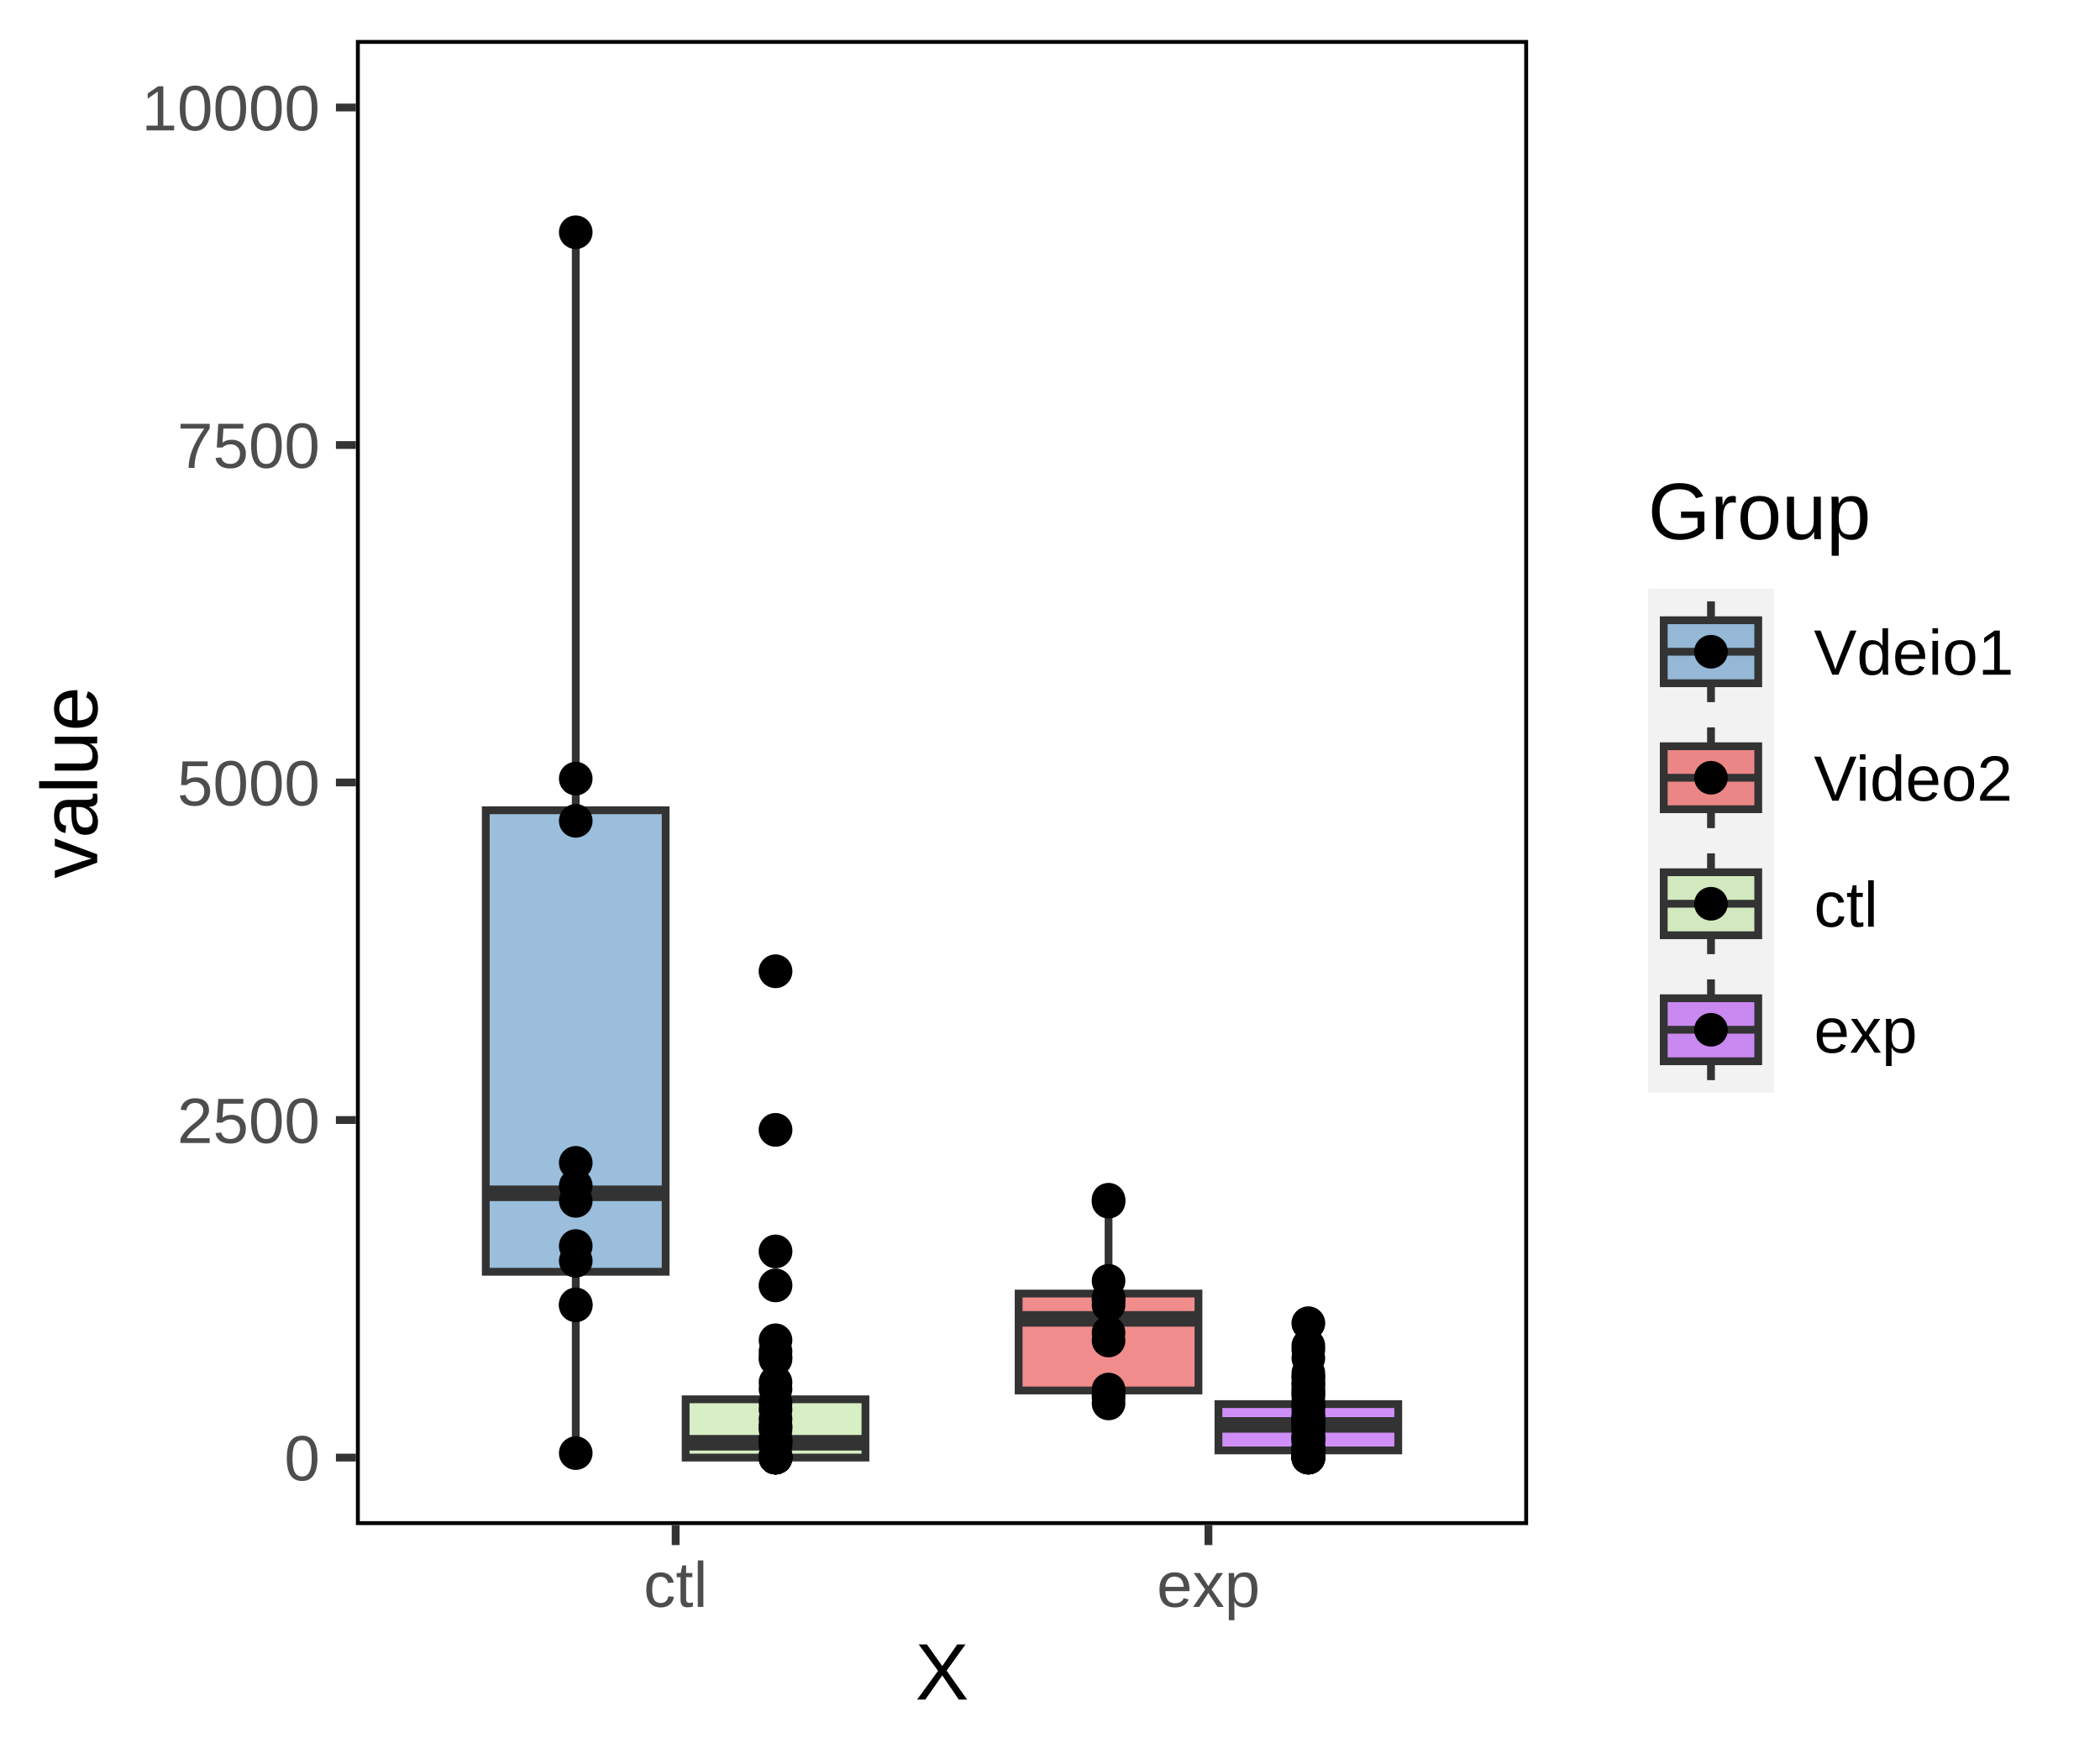
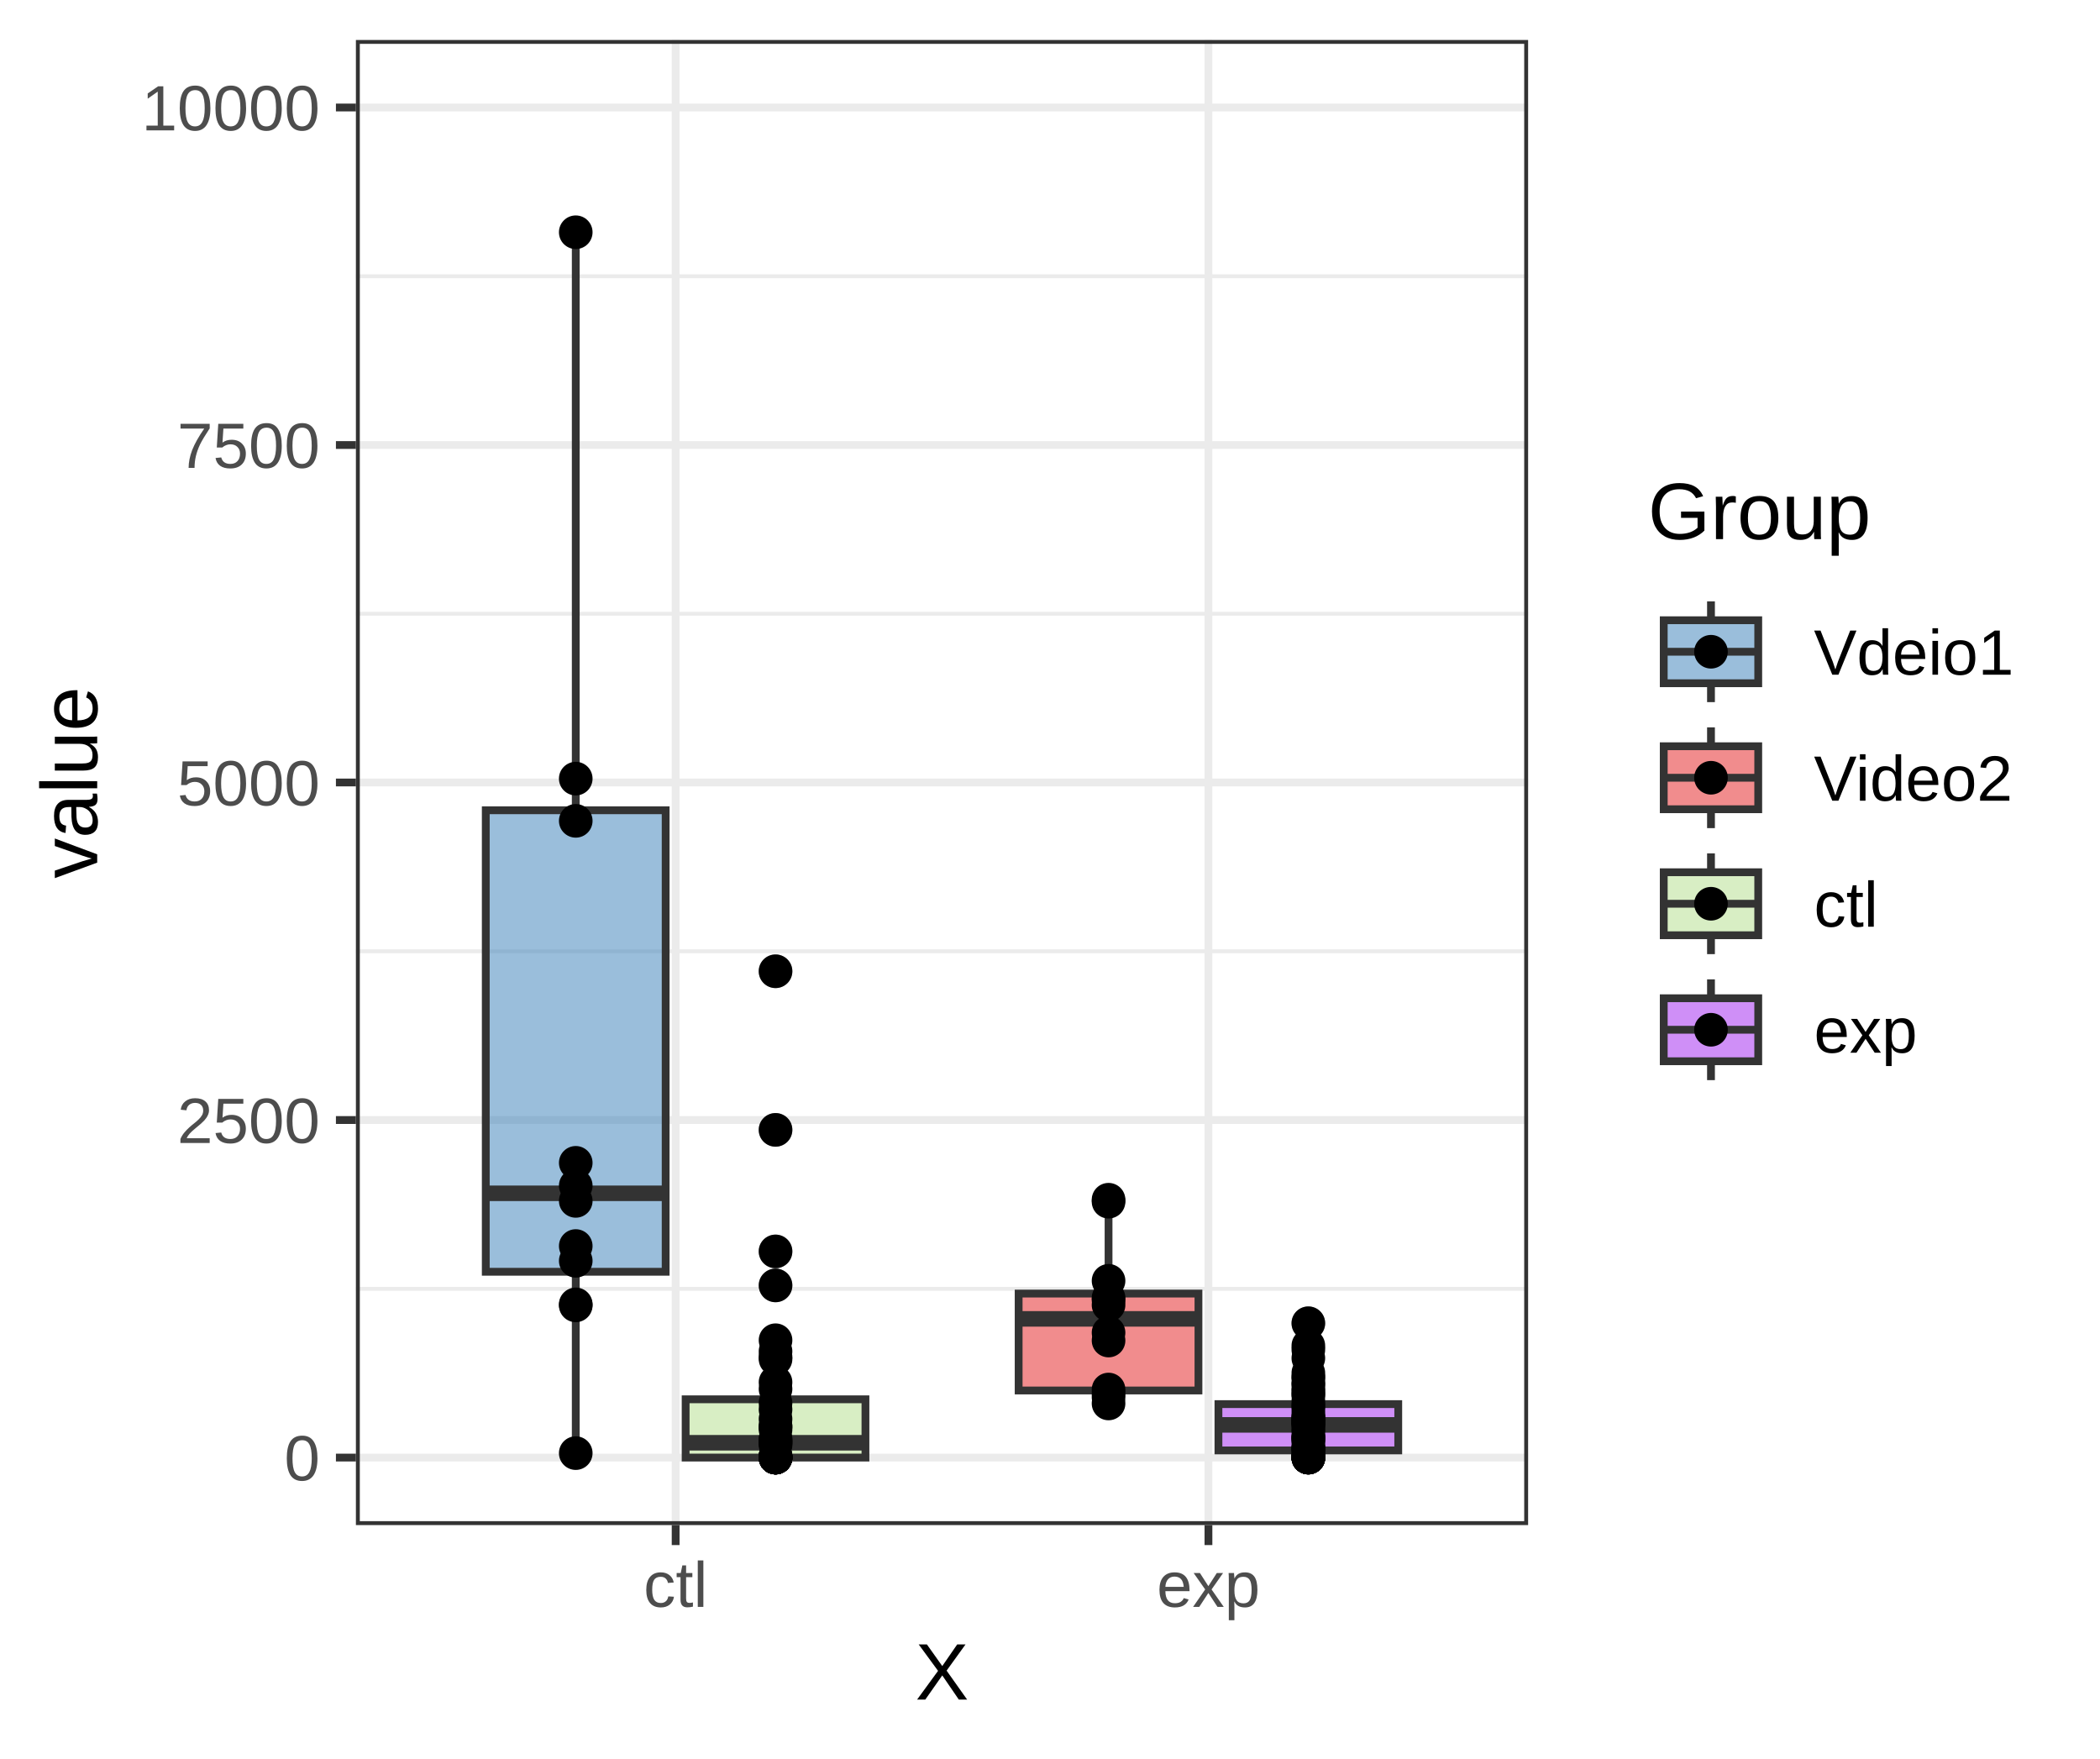
<svg xmlns="http://www.w3.org/2000/svg" class="svglite" width="288.00pt" height="241.20pt" viewBox="0 0 288.00 241.20">
  <defs>
    <style type="text/css">
    .svglite line, .svglite polyline, .svglite polygon, .svglite path, .svglite rect, .svglite circle {
      fill: none;
      stroke: #000000;
      stroke-linecap: round;
      stroke-linejoin: round;
      stroke-miterlimit: 10.00;
    }
    .svglite text {
      white-space: pre;
    }
  </style>
  </defs>
  <rect width="100%" height="100%" style="stroke: none; fill: #FFFFFF;" />
  <defs>
    <clipPath id="cpMC4wMHwyODguMDB8MC4wMHwyNDEuMjA=">
      <rect x="0.00" y="0.00" width="288.00" height="241.20" />
    </clipPath>
  </defs>
  <g clip-path="url(#cpMC4wMHwyODguMDB8MC4wMHwyNDEuMjA=)">
    <rect x="0.00" y="0.00" width="288.00" height="241.20" style="stroke-width: 1.07; stroke: #FFFFFF; fill: #FFFFFF;" />
  </g>
  <defs>
    <clipPath id="cpNDguODF8MjA5LjU4fDUuNDh8MjA5LjE1">
      <rect x="48.81" y="5.48" width="160.76" height="203.67" />
    </clipPath>
  </defs>
  <g clip-path="url(#cpNDguODF8MjA5LjU4fDUuNDh8MjA5LjE1)">
-     <polyline points="48.81,176.75 209.58,176.75 " style="stroke-width: 0.53; stroke: #FFFFFF; stroke-linecap: butt;" />
-     <polyline points="48.81,130.46 209.58,130.46 " style="stroke-width: 0.53; stroke: #FFFFFF; stroke-linecap: butt;" />
-     <polyline points="48.81,84.17 209.58,84.17 " style="stroke-width: 0.53; stroke: #FFFFFF; stroke-linecap: butt;" />
-     <polyline points="48.81,37.88 209.58,37.88 " style="stroke-width: 0.53; stroke: #FFFFFF; stroke-linecap: butt;" />
-     <polyline points="48.81,199.89 209.58,199.89 " style="stroke-width: 1.07; stroke: #FFFFFF; stroke-linecap: butt;" />
-     <polyline points="48.81,153.60 209.58,153.60 " style="stroke-width: 1.07; stroke: #FFFFFF; stroke-linecap: butt;" />
-     <polyline points="48.81,107.31 209.58,107.31 " style="stroke-width: 1.07; stroke: #FFFFFF; stroke-linecap: butt;" />
-     <polyline points="48.81,61.03 209.58,61.03 " style="stroke-width: 1.07; stroke: #FFFFFF; stroke-linecap: butt;" />
-     <polyline points="48.81,14.74 209.58,14.74 " style="stroke-width: 1.07; stroke: #FFFFFF; stroke-linecap: butt;" />
-     <polyline points="92.66,209.15 92.66,5.48 " style="stroke-width: 1.07; stroke: #FFFFFF; stroke-linecap: butt;" />
-     <polyline points="165.73,209.15 165.73,5.48 " style="stroke-width: 1.07; stroke: #FFFFFF; stroke-linecap: butt;" />
+     <rect x="48.81" y="5.48" width="160.76" height="203.67" style="stroke-width: 1.07; stroke: none; fill: #FFFFFF;" />
+     <polyline points="48.81,176.75 209.58,176.75 " style="stroke-width: 0.53; stroke: #EBEBEB; stroke-linecap: butt;" />
+     <polyline points="48.81,130.46 209.58,130.46 " style="stroke-width: 0.53; stroke: #EBEBEB; stroke-linecap: butt;" />
+     <polyline points="48.81,84.17 209.58,84.17 " style="stroke-width: 0.53; stroke: #EBEBEB; stroke-linecap: butt;" />
+     <polyline points="48.81,37.88 209.58,37.88 " style="stroke-width: 0.53; stroke: #EBEBEB; stroke-linecap: butt;" />
+     <polyline points="48.81,199.89 209.58,199.89 " style="stroke-width: 1.07; stroke: #EBEBEB; stroke-linecap: butt;" />
+     <polyline points="48.81,153.60 209.58,153.60 " style="stroke-width: 1.07; stroke: #EBEBEB; stroke-linecap: butt;" />
+     <polyline points="48.81,107.31 209.58,107.31 " style="stroke-width: 1.07; stroke: #EBEBEB; stroke-linecap: butt;" />
+     <polyline points="48.81,61.03 209.58,61.03 " style="stroke-width: 1.07; stroke: #EBEBEB; stroke-linecap: butt;" />
+     <polyline points="48.81,14.74 209.58,14.74 " style="stroke-width: 1.07; stroke: #EBEBEB; stroke-linecap: butt;" />
+     <polyline points="92.66,209.15 92.66,5.48 " style="stroke-width: 1.07; stroke: #EBEBEB; stroke-linecap: butt;" />
+     <polyline points="165.73,209.15 165.73,5.48 " style="stroke-width: 1.07; stroke: #EBEBEB; stroke-linecap: butt;" />
    <circle cx="78.96" cy="-415.34" r="1.95" style="stroke-width: 0.71; stroke: #333333; stroke-opacity: 0.50; fill: #333333; fill-opacity: 0.50;" />
    <line x1="78.96" y1="111.12" x2="78.96" y2="31.85" style="stroke-width: 1.07; stroke: #333333; stroke-linecap: butt;" />
    <line x1="78.96" y1="174.41" x2="78.96" y2="199.28" style="stroke-width: 1.07; stroke: #333333; stroke-linecap: butt;" />
    <polygon points="66.62,111.12 66.62,174.41 91.29,174.41 91.29,111.12 66.62,111.12 " style="stroke-width: 1.07; stroke: #333333; stroke-linecap: butt; stroke-linejoin: miter; fill: #377EB8; fill-opacity: 0.50;" />
    <line x1="66.62" y1="163.65" x2="91.29" y2="163.65" style="stroke-width: 2.13; stroke: #333333; stroke-linecap: butt; stroke-linejoin: miter;" />
    <circle cx="106.36" cy="176.28" r="1.95" style="stroke-width: 0.71; stroke: #333333; stroke-opacity: 0.50; fill: #333333; fill-opacity: 0.50;" />
    <circle cx="106.36" cy="171.62" r="1.95" style="stroke-width: 0.71; stroke: #333333; stroke-opacity: 0.50; fill: #333333; fill-opacity: 0.50;" />
    <circle cx="106.36" cy="133.20" r="1.95" style="stroke-width: 0.71; stroke: #333333; stroke-opacity: 0.50; fill: #333333; fill-opacity: 0.50;" />
    <circle cx="106.36" cy="154.95" r="1.95" style="stroke-width: 0.71; stroke: #333333; stroke-opacity: 0.50; fill: #333333; fill-opacity: 0.50;" />
    <line x1="106.36" y1="191.90" x2="106.36" y2="183.80" style="stroke-width: 1.07; stroke: #333333; stroke-linecap: butt;" />
    <line x1="106.36" y1="199.89" x2="106.36" y2="199.89" style="stroke-width: 1.07; stroke: #333333; stroke-linecap: butt;" />
    <polygon points="94.03,191.90 94.03,199.89 118.69,199.89 118.69,191.90 94.03,191.90 " style="stroke-width: 1.07; stroke: #333333; stroke-linecap: butt; stroke-linejoin: miter; fill: #B2DF8A; fill-opacity: 0.50;" />
    <line x1="94.03" y1="197.86" x2="118.69" y2="197.86" style="stroke-width: 2.13; stroke: #333333; stroke-linecap: butt; stroke-linejoin: miter;" />
    <line x1="152.03" y1="177.40" x2="152.03" y2="164.53" style="stroke-width: 1.07; stroke: #333333; stroke-linecap: butt;" />
    <line x1="152.03" y1="190.69" x2="152.03" y2="192.47" style="stroke-width: 1.07; stroke: #333333; stroke-linecap: butt;" />
    <polygon points="139.70,177.40 139.70,190.69 164.36,190.69 164.36,177.40 139.70,177.40 " style="stroke-width: 1.07; stroke: #333333; stroke-linecap: butt; stroke-linejoin: miter; fill: #E41A1C; fill-opacity: 0.50;" />
    <line x1="139.70" y1="180.87" x2="164.36" y2="180.87" style="stroke-width: 2.13; stroke: #333333; stroke-linecap: butt; stroke-linejoin: miter;" />
    <circle cx="179.43" cy="181.47" r="1.95" style="stroke-width: 0.71; stroke: #333333; stroke-opacity: 0.50; fill: #333333; fill-opacity: 0.50;" />
    <line x1="179.43" y1="192.56" x2="179.43" y2="184.54" style="stroke-width: 1.07; stroke: #333333; stroke-linecap: butt;" />
    <line x1="179.43" y1="198.91" x2="179.43" y2="199.89" style="stroke-width: 1.07; stroke: #333333; stroke-linecap: butt;" />
    <polygon points="167.10,192.56 167.10,198.91 191.76,198.91 191.76,192.56 167.10,192.56 " style="stroke-width: 1.07; stroke: #333333; stroke-linecap: butt; stroke-linejoin: miter; fill: #A020F0; fill-opacity: 0.50;" />
    <line x1="167.10" y1="195.41" x2="191.76" y2="195.41" style="stroke-width: 2.13; stroke: #333333; stroke-linecap: butt; stroke-linejoin: miter;" />
    <circle cx="78.96" cy="-415.34" r="1.95" style="stroke-width: 0.71; fill: #000000;" />
    <circle cx="78.96" cy="31.85" r="1.95" style="stroke-width: 0.71; fill: #000000;" />
    <circle cx="78.96" cy="106.78" r="1.95" style="stroke-width: 0.71; fill: #000000;" />
    <circle cx="78.96" cy="112.57" r="1.95" style="stroke-width: 0.71; fill: #000000;" />
    <circle cx="78.96" cy="159.47" r="1.95" style="stroke-width: 0.71; fill: #000000;" />
    <circle cx="78.96" cy="162.60" r="1.95" style="stroke-width: 0.71; fill: #000000;" />
    <circle cx="78.96" cy="164.69" r="1.95" style="stroke-width: 0.71; fill: #000000;" />
    <circle cx="78.96" cy="170.88" r="1.95" style="stroke-width: 0.71; fill: #000000;" />
    <circle cx="78.96" cy="172.91" r="1.95" style="stroke-width: 0.71; fill: #000000;" />
    <circle cx="78.96" cy="178.88" r="1.95" style="stroke-width: 0.71; fill: #000000;" />
    <circle cx="78.96" cy="179.02" r="1.95" style="stroke-width: 0.71; fill: #000000;" />
    <circle cx="78.96" cy="199.28" r="1.95" style="stroke-width: 0.71; fill: #000000;" />
    <circle cx="152.03" cy="164.53" r="1.95" style="stroke-width: 0.71; fill: #000000;" />
    <circle cx="152.03" cy="164.80" r="1.95" style="stroke-width: 0.71; fill: #000000;" />
    <circle cx="152.03" cy="175.65" r="1.95" style="stroke-width: 0.71; fill: #000000;" />
    <circle cx="152.03" cy="177.99" r="1.95" style="stroke-width: 0.71; fill: #000000;" />
    <circle cx="152.03" cy="178.28" r="1.95" style="stroke-width: 0.71; fill: #000000;" />
    <circle cx="152.03" cy="178.97" r="1.95" style="stroke-width: 0.71; fill: #000000;" />
    <circle cx="152.03" cy="182.76" r="1.95" style="stroke-width: 0.71; fill: #000000;" />
    <circle cx="152.03" cy="183.84" r="1.95" style="stroke-width: 0.71; fill: #000000;" />
    <circle cx="152.03" cy="190.56" r="1.95" style="stroke-width: 0.71; fill: #000000;" />
    <circle cx="152.03" cy="191.10" r="1.95" style="stroke-width: 0.71; fill: #000000;" />
    <circle cx="152.03" cy="191.62" r="1.95" style="stroke-width: 0.71; fill: #000000;" />
    <circle cx="152.03" cy="192.47" r="1.95" style="stroke-width: 0.71; fill: #000000;" />
    <circle cx="106.36" cy="197.78" r="1.95" style="stroke-width: 0.71; fill: #000000;" />
    <circle cx="106.36" cy="199.89" r="1.95" style="stroke-width: 0.71; fill: #000000;" />
    <circle cx="106.36" cy="199.89" r="1.95" style="stroke-width: 0.71; fill: #000000;" />
    <circle cx="106.36" cy="199.78" r="1.95" style="stroke-width: 0.71; fill: #000000;" />
    <circle cx="106.36" cy="197.45" r="1.95" style="stroke-width: 0.71; fill: #000000;" />
    <circle cx="179.43" cy="199.89" r="1.95" style="stroke-width: 0.71; fill: #000000;" />
    <circle cx="179.43" cy="197.13" r="1.95" style="stroke-width: 0.71; fill: #000000;" />
    <circle cx="179.43" cy="196.98" r="1.95" style="stroke-width: 0.71; fill: #000000;" />
    <circle cx="179.43" cy="198.87" r="1.95" style="stroke-width: 0.71; fill: #000000;" />
    <circle cx="179.43" cy="199.89" r="1.95" style="stroke-width: 0.71; fill: #000000;" />
    <circle cx="179.43" cy="199.71" r="1.95" style="stroke-width: 0.71; fill: #000000;" />
    <circle cx="179.43" cy="199.85" r="1.95" style="stroke-width: 0.71; fill: #000000;" />
    <circle cx="106.36" cy="197.32" r="1.95" style="stroke-width: 0.71; fill: #000000;" />
    <circle cx="106.36" cy="199.89" r="1.95" style="stroke-width: 0.71; fill: #000000;" />
    <circle cx="106.36" cy="199.89" r="1.95" style="stroke-width: 0.71; fill: #000000;" />
    <circle cx="106.36" cy="199.89" r="1.95" style="stroke-width: 0.71; fill: #000000;" />
    <circle cx="106.36" cy="194.60" r="1.95" style="stroke-width: 0.71; fill: #000000;" />
    <circle cx="179.43" cy="199.89" r="1.95" style="stroke-width: 0.71; fill: #000000;" />
    <circle cx="179.43" cy="195.00" r="1.95" style="stroke-width: 0.71; fill: #000000;" />
    <circle cx="179.43" cy="188.97" r="1.95" style="stroke-width: 0.71; fill: #000000;" />
    <circle cx="179.43" cy="197.52" r="1.95" style="stroke-width: 0.71; fill: #000000;" />
    <circle cx="179.43" cy="196.28" r="1.95" style="stroke-width: 0.71; fill: #000000;" />
    <circle cx="179.43" cy="199.89" r="1.95" style="stroke-width: 0.71; fill: #000000;" />
    <circle cx="179.43" cy="199.89" r="1.95" style="stroke-width: 0.71; fill: #000000;" />
    <circle cx="106.36" cy="196.04" r="1.95" style="stroke-width: 0.71; fill: #000000;" />
    <circle cx="106.36" cy="199.74" r="1.95" style="stroke-width: 0.71; fill: #000000;" />
    <circle cx="106.36" cy="199.71" r="1.95" style="stroke-width: 0.71; fill: #000000;" />
    <circle cx="106.36" cy="199.80" r="1.95" style="stroke-width: 0.71; fill: #000000;" />
    <circle cx="106.36" cy="199.89" r="1.95" style="stroke-width: 0.71; fill: #000000;" />
    <circle cx="179.43" cy="194.89" r="1.95" style="stroke-width: 0.71; fill: #000000;" />
    <circle cx="179.43" cy="199.89" r="1.95" style="stroke-width: 0.71; fill: #000000;" />
    <circle cx="179.43" cy="186.26" r="1.95" style="stroke-width: 0.71; fill: #000000;" />
    <circle cx="179.43" cy="194.71" r="1.95" style="stroke-width: 0.71; fill: #000000;" />
    <circle cx="179.43" cy="199.89" r="1.95" style="stroke-width: 0.71; fill: #000000;" />
    <circle cx="179.43" cy="192.12" r="1.95" style="stroke-width: 0.71; fill: #000000;" />
    <circle cx="179.43" cy="195.32" r="1.95" style="stroke-width: 0.71; fill: #000000;" />
    <circle cx="106.36" cy="199.89" r="1.95" style="stroke-width: 0.71; fill: #000000;" />
    <circle cx="106.36" cy="199.89" r="1.95" style="stroke-width: 0.71; fill: #000000;" />
    <circle cx="106.36" cy="176.28" r="1.95" style="stroke-width: 0.71; fill: #000000;" />
    <circle cx="106.36" cy="197.67" r="1.95" style="stroke-width: 0.71; fill: #000000;" />
    <circle cx="106.36" cy="186.08" r="1.95" style="stroke-width: 0.71; fill: #000000;" />
    <circle cx="179.43" cy="198.65" r="1.95" style="stroke-width: 0.71; fill: #000000;" />
    <circle cx="179.43" cy="193.99" r="1.95" style="stroke-width: 0.71; fill: #000000;" />
    <circle cx="179.43" cy="196.02" r="1.95" style="stroke-width: 0.71; fill: #000000;" />
    <circle cx="179.43" cy="199.00" r="1.95" style="stroke-width: 0.71; fill: #000000;" />
    <circle cx="179.43" cy="198.52" r="1.95" style="stroke-width: 0.71; fill: #000000;" />
    <circle cx="179.43" cy="197.08" r="1.95" style="stroke-width: 0.71; fill: #000000;" />
    <circle cx="179.43" cy="197.28" r="1.95" style="stroke-width: 0.71; fill: #000000;" />
    <circle cx="106.36" cy="183.80" r="1.95" style="stroke-width: 0.71; fill: #000000;" />
    <circle cx="106.36" cy="186.38" r="1.95" style="stroke-width: 0.71; fill: #000000;" />
    <circle cx="106.36" cy="197.95" r="1.95" style="stroke-width: 0.71; fill: #000000;" />
    <circle cx="106.36" cy="199.89" r="1.95" style="stroke-width: 0.71; fill: #000000;" />
    <circle cx="106.36" cy="199.89" r="1.95" style="stroke-width: 0.71; fill: #000000;" />
    <circle cx="179.43" cy="198.74" r="1.95" style="stroke-width: 0.71; fill: #000000;" />
    <circle cx="179.43" cy="197.73" r="1.95" style="stroke-width: 0.71; fill: #000000;" />
    <circle cx="179.43" cy="194.89" r="1.95" style="stroke-width: 0.71; fill: #000000;" />
    <circle cx="179.43" cy="188.28" r="1.95" style="stroke-width: 0.71; fill: #000000;" />
    <circle cx="179.43" cy="184.54" r="1.95" style="stroke-width: 0.71; fill: #000000;" />
    <circle cx="179.43" cy="195.11" r="1.95" style="stroke-width: 0.71; fill: #000000;" />
    <circle cx="179.43" cy="195.32" r="1.95" style="stroke-width: 0.71; fill: #000000;" />
    <circle cx="106.36" cy="185.32" r="1.95" style="stroke-width: 0.71; fill: #000000;" />
    <circle cx="106.36" cy="199.65" r="1.95" style="stroke-width: 0.71; fill: #000000;" />
    <circle cx="106.36" cy="199.89" r="1.95" style="stroke-width: 0.71; fill: #000000;" />
    <circle cx="106.36" cy="189.56" r="1.95" style="stroke-width: 0.71; fill: #000000;" />
    <circle cx="106.36" cy="171.62" r="1.95" style="stroke-width: 0.71; fill: #000000;" />
    <circle cx="179.43" cy="199.45" r="1.95" style="stroke-width: 0.71; fill: #000000;" />
    <circle cx="179.43" cy="191.32" r="1.95" style="stroke-width: 0.71; fill: #000000;" />
    <circle cx="179.43" cy="195.50" r="1.95" style="stroke-width: 0.71; fill: #000000;" />
    <circle cx="179.43" cy="192.71" r="1.95" style="stroke-width: 0.71; fill: #000000;" />
    <circle cx="179.43" cy="189.71" r="1.95" style="stroke-width: 0.71; fill: #000000;" />
    <circle cx="179.43" cy="188.86" r="1.95" style="stroke-width: 0.71; fill: #000000;" />
    <circle cx="179.43" cy="189.82" r="1.95" style="stroke-width: 0.71; fill: #000000;" />
    <circle cx="106.36" cy="133.20" r="1.95" style="stroke-width: 0.71; fill: #000000;" />
    <circle cx="106.36" cy="195.60" r="1.95" style="stroke-width: 0.71; fill: #000000;" />
    <circle cx="106.36" cy="198.17" r="1.95" style="stroke-width: 0.71; fill: #000000;" />
    <circle cx="106.36" cy="192.37" r="1.95" style="stroke-width: 0.71; fill: #000000;" />
    <circle cx="106.36" cy="193.30" r="1.95" style="stroke-width: 0.71; fill: #000000;" />
    <circle cx="179.43" cy="199.89" r="1.95" style="stroke-width: 0.71; fill: #000000;" />
    <circle cx="179.43" cy="199.87" r="1.95" style="stroke-width: 0.71; fill: #000000;" />
    <circle cx="179.43" cy="185.10" r="1.95" style="stroke-width: 0.71; fill: #000000;" />
    <circle cx="179.43" cy="193.34" r="1.95" style="stroke-width: 0.71; fill: #000000;" />
    <circle cx="179.43" cy="194.30" r="1.95" style="stroke-width: 0.71; fill: #000000;" />
    <circle cx="179.43" cy="191.23" r="1.95" style="stroke-width: 0.71; fill: #000000;" />
    <circle cx="179.43" cy="194.45" r="1.95" style="stroke-width: 0.71; fill: #000000;" />
    <circle cx="106.36" cy="154.95" r="1.95" style="stroke-width: 0.71; fill: #000000;" />
    <circle cx="106.36" cy="190.49" r="1.95" style="stroke-width: 0.71; fill: #000000;" />
    <circle cx="106.36" cy="199.89" r="1.95" style="stroke-width: 0.71; fill: #000000;" />
    <circle cx="106.36" cy="199.89" r="1.95" style="stroke-width: 0.71; fill: #000000;" />
    <circle cx="106.36" cy="195.63" r="1.95" style="stroke-width: 0.71; fill: #000000;" />
    <circle cx="179.43" cy="190.47" r="1.95" style="stroke-width: 0.71; fill: #000000;" />
    <circle cx="179.43" cy="194.60" r="1.95" style="stroke-width: 0.71; fill: #000000;" />
    <circle cx="179.43" cy="198.43" r="1.95" style="stroke-width: 0.71; fill: #000000;" />
    <circle cx="179.43" cy="199.58" r="1.95" style="stroke-width: 0.71; fill: #000000;" />
    <circle cx="179.43" cy="190.76" r="1.95" style="stroke-width: 0.71; fill: #000000;" />
    <circle cx="179.43" cy="192.78" r="1.95" style="stroke-width: 0.71; fill: #000000;" />
    <circle cx="179.43" cy="181.47" r="1.95" style="stroke-width: 0.71; fill: #000000;" />
-     <rect x="48.81" y="5.48" width="160.76" height="203.67" style="stroke-width: 1.07;" />
+     <rect x="48.81" y="5.48" width="160.76" height="203.67" style="stroke-width: 1.07; stroke: #333333;" />
  </g>
  <g clip-path="url(#cpMC4wMHwyODguMDB8MC4wMHwyNDEuMjA=)">
    <text x="43.88" y="203.03" text-anchor="end" style="font-size: 8.80px;fill: #4D4D4D; font-family: &quot;Liberation Sans&quot;;" textLength="5.03px" lengthAdjust="spacingAndGlyphs">0</text>
    <text x="43.88" y="156.75" text-anchor="end" style="font-size: 8.80px;fill: #4D4D4D; font-family: &quot;Liberation Sans&quot;;" textLength="20.13px" lengthAdjust="spacingAndGlyphs">2500</text>
    <text x="43.88" y="110.46" text-anchor="end" style="font-size: 8.80px;fill: #4D4D4D; font-family: &quot;Liberation Sans&quot;;" textLength="20.13px" lengthAdjust="spacingAndGlyphs">5000</text>
    <text x="43.88" y="64.17" text-anchor="end" style="font-size: 8.80px;fill: #4D4D4D; font-family: &quot;Liberation Sans&quot;;" textLength="20.13px" lengthAdjust="spacingAndGlyphs">7500</text>
    <text x="43.88" y="17.88" text-anchor="end" style="font-size: 8.80px;fill: #4D4D4D; font-family: &quot;Liberation Sans&quot;;" textLength="25.16px" lengthAdjust="spacingAndGlyphs">10000</text>
    <polyline points="46.07,199.89 48.81,199.89 " style="stroke-width: 1.07; stroke: #333333; stroke-linecap: butt;" />
    <polyline points="46.07,153.60 48.81,153.60 " style="stroke-width: 1.07; stroke: #333333; stroke-linecap: butt;" />
    <polyline points="46.07,107.31 48.81,107.31 " style="stroke-width: 1.07; stroke: #333333; stroke-linecap: butt;" />
    <polyline points="46.07,61.03 48.81,61.03 " style="stroke-width: 1.07; stroke: #333333; stroke-linecap: butt;" />
    <polyline points="46.07,14.74 48.81,14.74 " style="stroke-width: 1.07; stroke: #333333; stroke-linecap: butt;" />
    <polyline points="92.66,211.89 92.66,209.15 " style="stroke-width: 1.07; stroke: #333333; stroke-linecap: butt;" />
    <polyline points="165.73,211.89 165.73,209.15 " style="stroke-width: 1.07; stroke: #333333; stroke-linecap: butt;" />
    <text x="92.66" y="220.37" text-anchor="middle" style="font-size: 8.80px;fill: #4D4D4D; font-family: &quot;Liberation Sans&quot;;" textLength="9.66px" lengthAdjust="spacingAndGlyphs">ctl</text>
    <text x="165.73" y="220.37" text-anchor="middle" style="font-size: 8.80px;fill: #4D4D4D; font-family: &quot;Liberation Sans&quot;;" textLength="15.02px" lengthAdjust="spacingAndGlyphs">exp</text>
    <text x="129.19" y="233.08" text-anchor="middle" style="font-size: 11.00px; font-family: &quot;Liberation Sans&quot;;" textLength="6.44px" lengthAdjust="spacingAndGlyphs">X</text>
    <text transform="translate(13.33,107.31) rotate(-90)" text-anchor="middle" style="font-size: 11.00px; font-family: &quot;Liberation Sans&quot;;" textLength="27.60px" lengthAdjust="spacingAndGlyphs">value</text>
    <rect x="220.53" y="59.29" width="61.99" height="96.06" style="stroke-width: 1.07; stroke: none; fill: #FFFFFF;" />
    <text x="226.01" y="73.94" style="font-size: 11.00px; font-family: &quot;Liberation Sans&quot;;" textLength="32.77px" lengthAdjust="spacingAndGlyphs">Group</text>
-     <rect x="226.01" y="80.74" width="17.28" height="17.28" style="stroke-width: 1.07; stroke: none; fill: #F2F2F2;" />
+     <rect x="226.01" y="80.74" width="17.28" height="17.28" style="stroke-width: 1.07; stroke: none; fill: #FFFFFF;" />
    <polyline points="234.65,96.29 234.65,93.70 " style="stroke-width: 1.07; stroke: #333333; stroke-linecap: butt; stroke-linejoin: miter;" />
    <polyline points="234.65,85.06 234.65,82.47 " style="stroke-width: 1.07; stroke: #333333; stroke-linecap: butt; stroke-linejoin: miter;" />
    <rect x="228.17" y="85.06" width="12.96" height="8.64" style="stroke-width: 1.07; stroke: #333333; stroke-linecap: butt; stroke-linejoin: miter; fill: #377EB8; fill-opacity: 0.50;" />
    <polyline points="228.17,89.38 241.13,89.38 " style="stroke-width: 1.07; stroke: #333333; stroke-linecap: butt; stroke-linejoin: miter;" />
    <circle cx="234.65" cy="89.38" r="1.95" style="stroke-width: 0.71; fill: #000000;" />
-     <rect x="226.01" y="98.02" width="17.28" height="17.28" style="stroke-width: 1.07; stroke: none; fill: #F2F2F2;" />
+     <rect x="226.01" y="98.02" width="17.28" height="17.28" style="stroke-width: 1.07; stroke: none; fill: #FFFFFF;" />
    <polyline points="234.65,113.57 234.65,110.98 " style="stroke-width: 1.07; stroke: #333333; stroke-linecap: butt; stroke-linejoin: miter;" />
    <polyline points="234.65,102.34 234.65,99.75 " style="stroke-width: 1.07; stroke: #333333; stroke-linecap: butt; stroke-linejoin: miter;" />
    <rect x="228.17" y="102.34" width="12.96" height="8.64" style="stroke-width: 1.07; stroke: #333333; stroke-linecap: butt; stroke-linejoin: miter; fill: #E41A1C; fill-opacity: 0.50;" />
    <polyline points="228.17,106.66 241.13,106.66 " style="stroke-width: 1.07; stroke: #333333; stroke-linecap: butt; stroke-linejoin: miter;" />
    <circle cx="234.65" cy="106.66" r="1.95" style="stroke-width: 0.71; fill: #000000;" />
-     <rect x="226.01" y="115.30" width="17.28" height="17.28" style="stroke-width: 1.07; stroke: none; fill: #F2F2F2;" />
+     <rect x="226.01" y="115.30" width="17.28" height="17.28" style="stroke-width: 1.07; stroke: none; fill: #FFFFFF;" />
    <polyline points="234.65,130.85 234.65,128.26 " style="stroke-width: 1.07; stroke: #333333; stroke-linecap: butt; stroke-linejoin: miter;" />
    <polyline points="234.65,119.62 234.65,117.03 " style="stroke-width: 1.07; stroke: #333333; stroke-linecap: butt; stroke-linejoin: miter;" />
    <rect x="228.17" y="119.62" width="12.96" height="8.64" style="stroke-width: 1.07; stroke: #333333; stroke-linecap: butt; stroke-linejoin: miter; fill: #B2DF8A; fill-opacity: 0.50;" />
    <polyline points="228.17,123.94 241.13,123.94 " style="stroke-width: 1.07; stroke: #333333; stroke-linecap: butt; stroke-linejoin: miter;" />
    <circle cx="234.65" cy="123.94" r="1.95" style="stroke-width: 0.71; fill: #000000;" />
-     <rect x="226.01" y="132.58" width="17.28" height="17.28" style="stroke-width: 1.07; stroke: none; fill: #F2F2F2;" />
+     <rect x="226.01" y="132.58" width="17.28" height="17.28" style="stroke-width: 1.07; stroke: none; fill: #FFFFFF;" />
    <polyline points="234.65,148.13 234.65,145.54 " style="stroke-width: 1.07; stroke: #333333; stroke-linecap: butt; stroke-linejoin: miter;" />
    <polyline points="234.65,136.90 234.65,134.31 " style="stroke-width: 1.07; stroke: #333333; stroke-linecap: butt; stroke-linejoin: miter;" />
    <rect x="228.17" y="136.90" width="12.96" height="8.64" style="stroke-width: 1.07; stroke: #333333; stroke-linecap: butt; stroke-linejoin: miter; fill: #A020F0; fill-opacity: 0.50;" />
    <polyline points="228.17,141.22 241.13,141.22 " style="stroke-width: 1.07; stroke: #333333; stroke-linecap: butt; stroke-linejoin: miter;" />
    <circle cx="234.65" cy="141.22" r="1.95" style="stroke-width: 0.71; fill: #000000;" />
    <text x="248.77" y="92.53" style="font-size: 8.80px; font-family: &quot;Liberation Sans&quot;;" textLength="28.27px" lengthAdjust="spacingAndGlyphs">Vdeio1</text>
    <text x="248.77" y="109.81" style="font-size: 8.80px; font-family: &quot;Liberation Sans&quot;;" textLength="28.27px" lengthAdjust="spacingAndGlyphs">Video2</text>
    <text x="248.77" y="127.09" style="font-size: 8.80px; font-family: &quot;Liberation Sans&quot;;" textLength="9.66px" lengthAdjust="spacingAndGlyphs">ctl</text>
    <text x="248.77" y="144.37" style="font-size: 8.80px; font-family: &quot;Liberation Sans&quot;;" textLength="15.02px" lengthAdjust="spacingAndGlyphs">exp</text>
  </g>
</svg>
